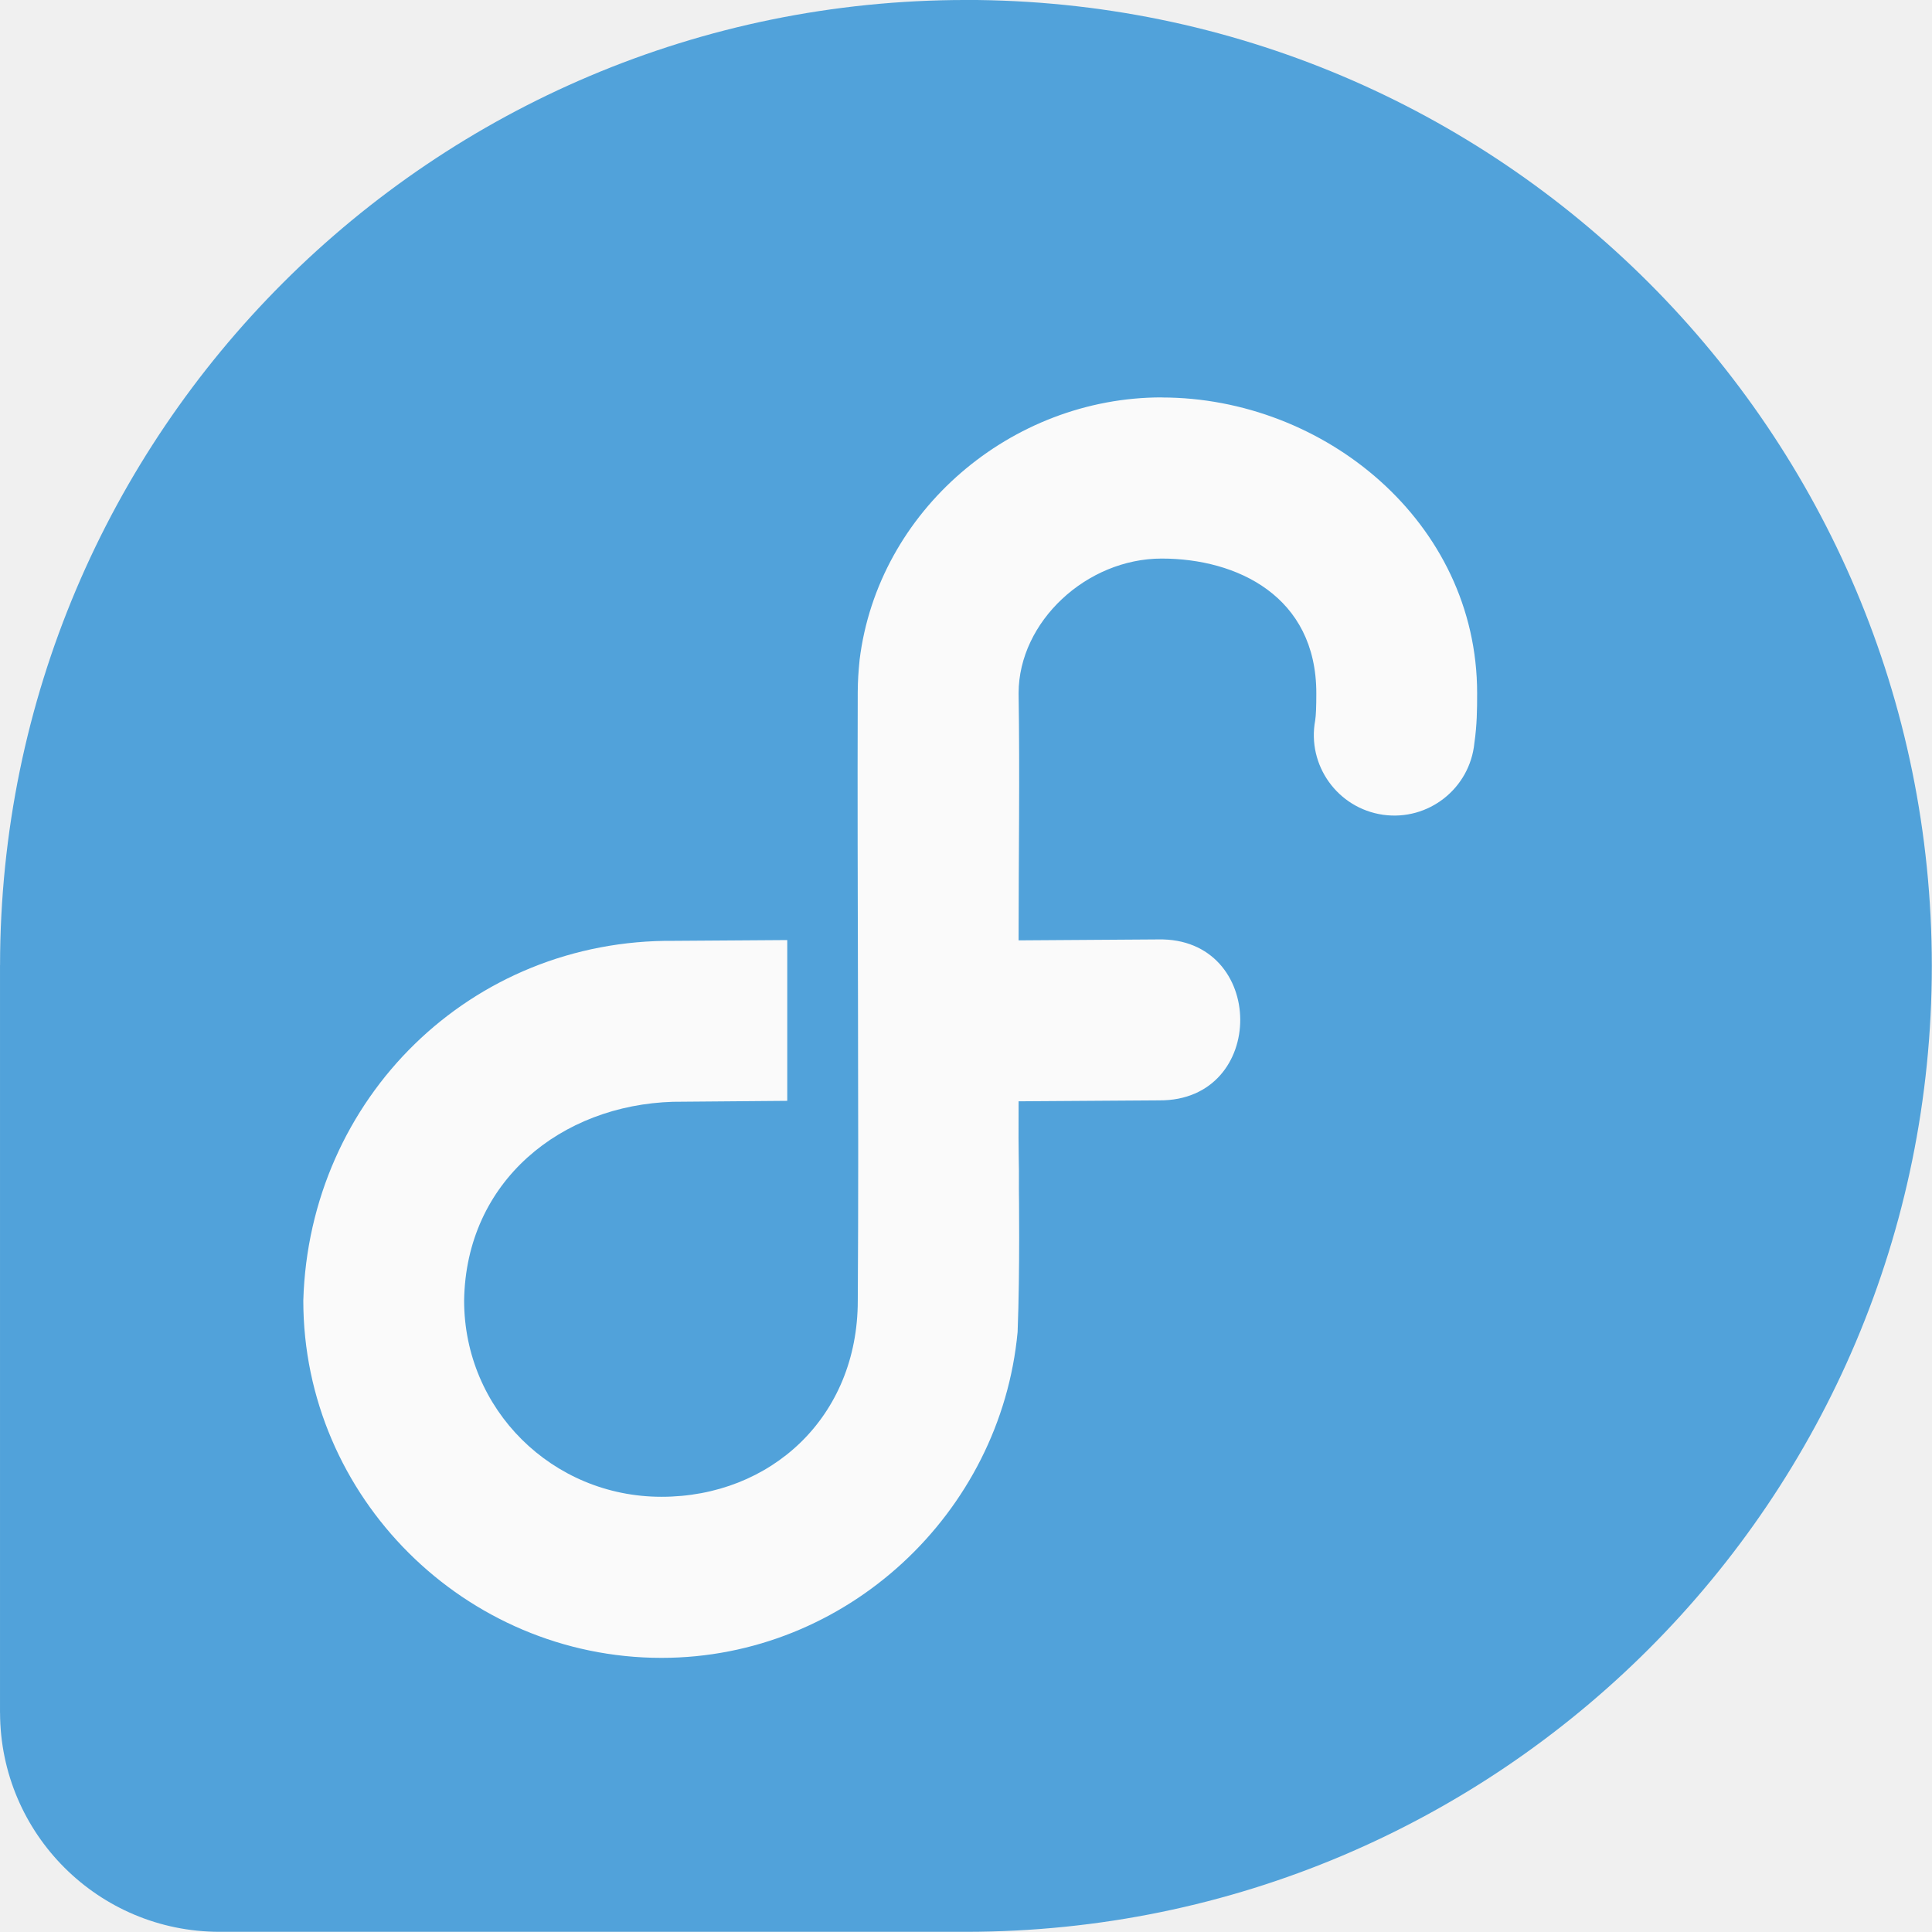
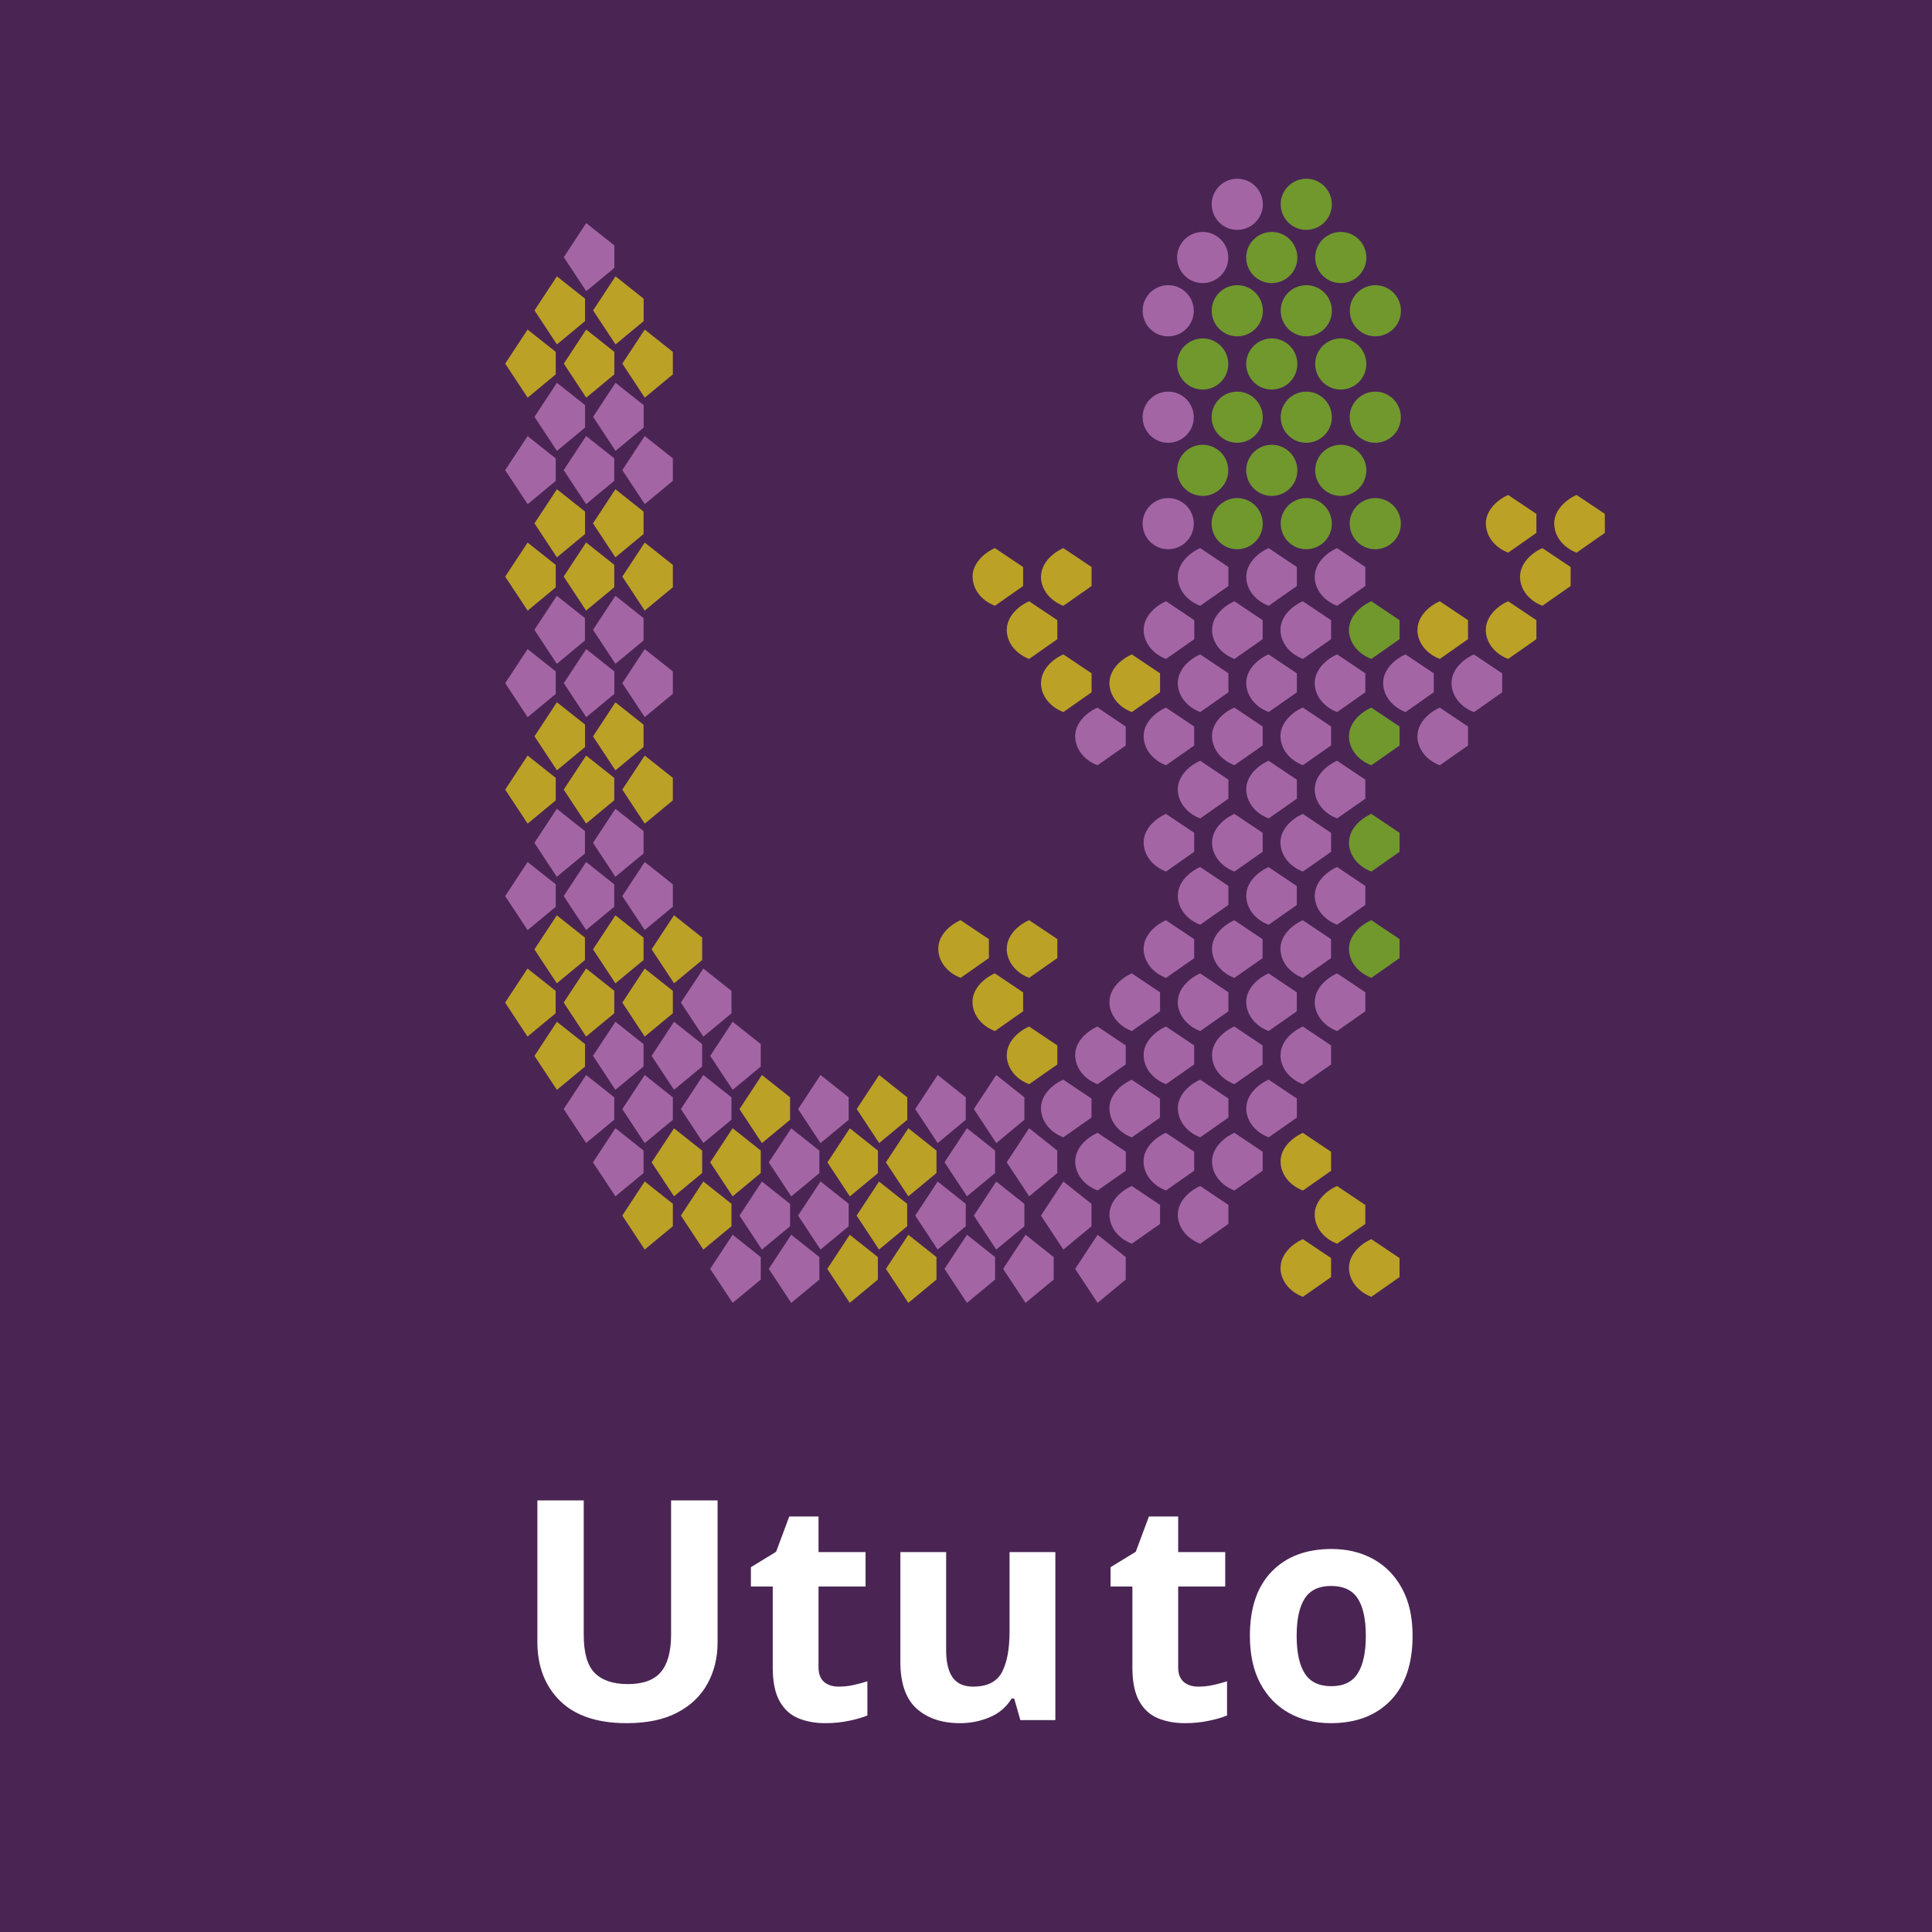
- <svg xmlns="http://www.w3.org/2000/svg" version="1.0" x="0" y="0" width="252.32" height="252.32" viewBox="0 0 252.32 252.32" xml:space="preserve" id="translucent-fedora-logo-with-radial-gradient">
-   <defs id="defs14" />
-   <g id="g211" style="stroke-width:0.675" transform="matrix(5.59623,0,0,5.596403,-147.2748,-598.1335)">
-     <path d="m 48.86,106.878 c -12.445,0 -22.534,10.083 -22.542,22.525 h -0.001 v 17.445 h 0.001 c 0.006,2.825 2.297,5.112 5.123,5.112 0.007,0 0.018,0 0.025,0 h 0.001 17.399 c 12.446,-0.007 22.534,-10.095 22.534,-22.541 0,-12.451 -10.092,-22.542 -22.542,-22.542 z" style="fill:#51a2da;fill-opacity:1;fill-rule:nonzero;stroke:none;stroke-width:0.238" id="path244" />
-     <path d="m 53.428,116.152 c -3.515,0 -6.62,2.647 -7.05,6.12 -0.029,0.291 -0.043,0.501 -0.044,0.765 -0.015,4.691 0.03,9.678 0.001,14.194 0,2.723 -2.034,4.577 -4.58,4.577 -2.551,0 -4.607,-2.037 -4.607,-4.581 0.043,-2.792 2.271,-4.56 4.878,-4.637 h 0.024 l 2.639,-0.022 v -3.752 l -2.64,0.018 c -4.743,-0.044 -8.516,3.67 -8.654,8.394 0,4.592 3.779,8.339 8.359,8.339 4.322,0 7.918,-3.38 8.311,-7.606 0.057,-1.439 0.03,-3.332 0.03,-3.332 0.007,-0.781 -0.015,-0.499 -0.007,-2.05 l 3.28,-0.022 c 2.54,0.019 2.515,-3.809 -0.025,-3.756 l -3.255,0.022 c 0,-1.925 0.03,-3.842 0,-5.771 0.004,-1.668 1.587,-3.139 3.34,-3.139 1.754,0 3.608,0.877 3.608,3.143 0,0.324 -0.008,0.512 -0.026,0.631 -0.196,1.051 0.524,2.053 1.582,2.205 1.058,0.15 2.028,-0.612 2.133,-1.676 0.061,-0.421 0.064,-0.79 0.064,-1.161 0,-3.998 -3.575,-6.901 -7.36,-6.901 z" style="fill:#fafafa;fill-opacity:1;fill-rule:nonzero;stroke:none;stroke-width:0.238" id="path246" />
+ <svg xmlns="http://www.w3.org/2000/svg" id="Capa_2" data-name="Capa 2" viewBox="0 0 215.61 215.61">
+   <defs>
+     <style>
+       .cls-1 {
+         letter-spacing: -.02em;
+       }
+ 
+       .cls-2 {
+         fill: #4a2554;
+       }
+ 
+       .cls-2, .cls-3, .cls-4, .cls-5 {
+         stroke-width: 0px;
+       }
+ 
+       .cls-3 {
+         fill: #70982d;
+       }
+ 
+       .cls-4 {
+         fill: #bba126;
+       }
+ 
+       .cls-6 {
+         letter-spacing: 0em;
+       }
+ 
+       .cls-7 {
+         fill: #fff;
+         font-family: Montserrat-ExtraBold, Montserrat;
+         font-size: 34.33px;
+         font-weight: 700;
+       }
+ 
+       .cls-5 {
+         fill: #a465a5;
+       }
+     </style>
+   </defs>
+   <g id="Capa_1-2" data-name="Capa 1">
+     <g>
+       <rect class="cls-2" width="215.61" height="215.61" />
+       <text class="cls-7" transform="translate(57.05 191.96)">
+         <tspan x="0" y="0">Utu</tspan>
+         <tspan class="cls-1" x="66.09" y="0">t</tspan>
+         <tspan class="cls-6" x="80.89" y="0">o</tspan>
+       </text>
+       <g>
+         <path class="cls-4" d="M62.15,38.44l3.14-2.6v-2.51l-3.14-2.49-2.5,3.8,2.5,3.79s0,0,0,0Z" />
+         <path class="cls-4" d="M68.69,38.44l3.14-2.6v-2.51l-3.14-2.49-2.5,3.8,2.5,3.79s0,0,0,0Z" />
+         <path class="cls-4" d="M58.88,44.38l3.14-2.6v-2.51l-3.14-2.49-2.5,3.8,2.5,3.79s0,0,0,0Z" />
+         <path class="cls-4" d="M65.42,44.38s0,0,0,0l3.14-2.6v-2.51l-3.14-2.49-2.5,3.8,2.5,3.79Z" />
+         <path class="cls-4" d="M71.95,44.38s0,0,0,0l3.14-2.6v-2.51l-3.14-2.49-2.5,3.8,2.5,3.79Z" />
+         <path class="cls-4" d="M59.65,58.41l2.5,3.79s0,0,0,0l3.14-2.6v-2.51l-3.14-2.49-2.5,3.8Z" />
+         <path class="cls-4" d="M66.18,58.41l2.5,3.79s0,0,0,0l3.14-2.6v-2.51l-3.14-2.49-2.5,3.8Z" />
+         <path class="cls-4" d="M58.88,68.15l3.14-2.6v-2.51l-3.14-2.49-2.5,3.8,2.5,3.79s0,0,0,0Z" />
+         <path class="cls-4" d="M62.91,64.35l2.5,3.79s0,0,0,0l3.14-2.6v-2.51l-3.14-2.49-2.5,3.8Z" />
+         <path class="cls-4" d="M75.09,65.55v-2.51l-3.14-2.49-2.5,3.8,2.5,3.79s0,0,0,0l3.14-2.6Z" />
+         <path class="cls-4" d="M62.15,85.97s0,0,0,0l3.14-2.6v-2.51l-3.14-2.49-2.5,3.8,2.5,3.79Z" />
+         <path class="cls-4" d="M71.82,83.38v-2.51l-3.14-2.49-2.5,3.8,2.5,3.79s0,0,0,0l3.14-2.6Z" />
+         <path class="cls-4" d="M58.88,91.92l3.14-2.6v-2.51l-3.14-2.49-2.5,3.8,2.5,3.79s0,0,0,0Z" />
+         <path class="cls-4" d="M68.55,89.32v-2.51l-3.14-2.49-2.5,3.8,2.5,3.79s0,0,0,0l3.14-2.6Z" />
+         <path class="cls-4" d="M71.95,91.92l3.14-2.6v-2.51l-3.14-2.49-2.5,3.8,2.5,3.79s0,0,0,0Z" />
+         <path class="cls-4" d="M65.28,107.15v-2.51l-3.14-2.49-2.5,3.8,2.5,3.79s0,0,0,0l3.14-2.6Z" />
+         <path class="cls-4" d="M71.82,107.15v-2.51l-3.14-2.49-2.5,3.8,2.5,3.79s0,0,0,0l3.14-2.6Z" />
+         <path class="cls-4" d="M75.22,109.74s0,0,0,0l3.14-2.6v-2.51l-3.14-2.49-2.5,3.8,2.5,3.79Z" />
+         <path class="cls-4" d="M62.01,113.09v-2.51l-3.14-2.49-2.5,3.8,2.5,3.79s0,0,0,0l3.14-2.6Z" />
+         <path class="cls-4" d="M62.91,111.89l2.5,3.79s0,0,0,0l3.14-2.6v-2.51l-3.14-2.49-2.5,3.8Z" />
+         <path class="cls-4" d="M75.09,113.09v-2.51l-3.14-2.49-2.5,3.8,2.5,3.79s0,0,0,0l3.14-2.6Z" />
+         <path class="cls-4" d="M59.65,117.84l2.5,3.79s0,0,0,0l3.14-2.6v-2.51l-3.14-2.49-2.5,3.8Z" />
+         <path class="cls-4" d="M82.53,123.78l2.5,3.79s0,0,0,0l3.14-2.6v-2.51l-3.14-2.49-2.5,3.8Z" />
+         <path class="cls-4" d="M78.36,130.92v-2.51l-3.14-2.49-2.5,3.8,2.5,3.79s0,0,0,0l3.14-2.6Z" />
+         <path class="cls-4" d="M79.26,129.72l2.5,3.79s0,0,0,0l3.14-2.6v-2.51l-3.14-2.49-2.5,3.8Z" />
+         <path class="cls-4" d="M69.45,135.66l2.5,3.79s0,0,0,0l3.14-2.6v-2.51l-3.14-2.49-2.5,3.8Z" />
+         <path class="cls-4" d="M75.99,135.66l2.5,3.79s0,0,0,0l3.14-2.6v-2.51l-3.14-2.49-2.5,3.8Z" />
+         <path class="cls-4" d="M98.11,127.57l3.14-2.6v-2.51l-3.14-2.49-2.5,3.8,2.5,3.79s0,0,0,0Z" />
+         <path class="cls-4" d="M94.84,133.52l3.14-2.6v-2.51l-3.14-2.49-2.5,3.8,2.5,3.79s0,0,0,0Z" />
+         <path class="cls-4" d="M98.87,129.72l2.5,3.79s0,0,0,0l3.14-2.6v-2.51l-3.14-2.49-2.5,3.8Z" />
+         <path class="cls-4" d="M101.24,136.86v-2.51l-3.14-2.49-2.5,3.8,2.5,3.79s0,0,0,0l3.14-2.6Z" />
+         <path class="cls-4" d="M92.33,141.61l2.5,3.79s0,0,0,0l3.14-2.6v-2.51l-3.14-2.49-2.5,3.8Z" />
+         <path class="cls-4" d="M98.87,141.61l2.5,3.79s0,0,0,0l3.14-2.6v-2.51l-3.14-2.49-2.5,3.8Z" />
+         <path class="cls-4" d="M168.3,61.67s.01,0,.02,0l3.14-2.2v-2.12l-3.15-2.11c-1.34.6-2.49,1.79-2.49,3.17,0,1.45,1.02,2.7,2.49,3.26Z" />
+         <path class="cls-4" d="M175.94,55.24c-1.34.6-2.49,1.79-2.49,3.17,0,1.45,1.02,2.7,2.49,3.26,0,0,.01,0,.02,0l3.14-2.2v-2.12l-3.15-2.11Z" />
+         <path class="cls-4" d="M111.02,67.6s.01,0,.02,0l3.14-2.2v-2.12l-3.15-2.11c-1.34.6-2.49,1.79-2.49,3.17,0,1.45,1.02,2.7,2.49,3.26Z" />
+         <path class="cls-4" d="M116.17,64.34c0,1.45,1.02,2.7,2.49,3.26,0,0,.01,0,.02,0l3.14-2.2v-2.12l-3.15-2.11c-1.34.6-2.49,1.79-2.49,3.17Z" />
+         <path class="cls-4" d="M169.63,64.34c0,1.45,1.02,2.7,2.49,3.26,0,0,.01,0,.02,0l3.14-2.2v-2.12l-3.15-2.11c-1.34.6-2.49,1.79-2.49,3.17Z" />
+         <path class="cls-4" d="M112.35,70.27c0,1.45,1.02,2.7,2.49,3.26,0,0,.01,0,.02,0l3.14-2.2v-2.12l-3.15-2.11c-1.34.6-2.49,1.79-2.49,3.17Z" />
+         <path class="cls-4" d="M158.18,70.27c0,1.45,1.02,2.7,2.49,3.26,0,0,.01,0,.02,0l3.14-2.2v-2.12l-3.15-2.11c-1.34.6-2.49,1.79-2.49,3.17Z" />
+         <path class="cls-4" d="M165.81,70.27c0,1.45,1.02,2.7,2.49,3.26,0,0,.01,0,.02,0l3.14-2.2v-2.12l-3.15-2.11c-1.34.6-2.49,1.79-2.49,3.17Z" />
+         <path class="cls-4" d="M116.17,76.2c0,1.45,1.02,2.7,2.49,3.26,0,0,.01,0,.02,0l3.14-2.2v-2.12l-3.15-2.11c-1.34.6-2.49,1.79-2.49,3.17Z" />
+         <path class="cls-4" d="M123.81,76.2c0,1.45,1.02,2.7,2.49,3.26,0,0,.01,0,.02,0l3.14-2.2v-2.12l-3.15-2.11c-1.34.6-2.49,1.79-2.49,3.17Z" />
+         <path class="cls-4" d="M110.35,104.8l-3.15-2.11c-1.34.6-2.49,1.79-2.49,3.17,0,1.45,1.02,2.7,2.49,3.26,0,0,.01,0,.02,0l3.14-2.2v-2.12Z" />
+         <path class="cls-4" d="M112.35,105.86c0,1.45,1.02,2.7,2.49,3.26,0,0,.01,0,.02,0l3.14-2.2v-2.12l-3.15-2.11c-1.34.6-2.49,1.79-2.49,3.17Z" />
+         <path class="cls-4" d="M114.17,110.74l-3.15-2.11c-1.34.6-2.49,1.79-2.49,3.17,0,1.45,1.02,2.7,2.49,3.26,0,0,.01,0,.02,0l3.14-2.2v-2.12Z" />
+         <path class="cls-4" d="M112.35,117.73c0,1.45,1.02,2.7,2.49,3.26,0,0,.01,0,.02,0l3.14-2.2v-2.12l-3.15-2.11c-1.34.6-2.49,1.79-2.49,3.17Z" />
+         <path class="cls-4" d="M145.39,132.86s.01,0,.02,0l3.14-2.2v-2.12l-3.15-2.11c-1.34.6-2.49,1.79-2.49,3.17,0,1.45,1.02,2.7,2.49,3.26Z" />
+         <path class="cls-4" d="M152.36,134.47l-3.15-2.11c-1.34.6-2.49,1.79-2.49,3.17,0,1.45,1.02,2.7,2.49,3.26,0,0,.01,0,.02,0l3.14-2.2v-2.12Z" />
+         <path class="cls-4" d="M142.9,141.46c0,1.45,1.02,2.7,2.49,3.26,0,0,.01,0,.02,0l3.14-2.2v-2.12l-3.15-2.11c-1.34.6-2.49,1.79-2.49,3.17Z" />
+         <path class="cls-4" d="M150.54,141.46c0,1.45,1.02,2.7,2.49,3.26,0,0,.01,0,.02,0l3.14-2.2v-2.12l-3.15-2.11c-1.34.6-2.49,1.79-2.49,3.17Z" />
+       </g>
+       <g>
+         <path class="cls-5" d="M65.42,32.5l3.14-2.6v-2.51l-3.14-2.49-2.5,3.8,2.5,3.79s0,0,0,0Z" />
+         <path class="cls-5" d="M62.15,50.32l3.14-2.6v-2.51l-3.14-2.49-2.5,3.8,2.5,3.79s0,0,0,0Z" />
+         <path class="cls-5" d="M68.69,50.32s0,0,0,0l3.14-2.6v-2.51l-3.14-2.49-2.5,3.8,2.5,3.79Z" />
+         <path class="cls-5" d="M58.88,56.27l3.14-2.6v-2.51l-3.14-2.49-2.5,3.8,2.5,3.79s0,0,0,0Z" />
+         <path class="cls-5" d="M62.91,52.47l2.5,3.79s0,0,0,0l3.14-2.6v-2.51l-3.14-2.49-2.5,3.8Z" />
+         <path class="cls-5" d="M71.95,56.26s0,0,0,0l3.14-2.6v-2.51l-3.14-2.49-2.5,3.8,2.5,3.79Z" />
+         <path class="cls-5" d="M65.28,71.49v-2.51l-3.14-2.49-2.5,3.8,2.5,3.79s0,0,0,0l3.14-2.6Z" />
+         <path class="cls-5" d="M71.82,71.49v-2.51l-3.14-2.49-2.5,3.8,2.5,3.79s0,0,0,0l3.14-2.6Z" />
+         <path class="cls-5" d="M58.88,80.04l3.14-2.6v-2.51l-3.14-2.49-2.5,3.8,2.5,3.79s0,0,0,0Z" />
+         <path class="cls-5" d="M65.42,80.04l3.14-2.6v-2.51l-3.14-2.49-2.5,3.8,2.5,3.79s0,0,0,0Z" />
+         <path class="cls-5" d="M75.09,74.93l-3.14-2.49-2.5,3.8,2.5,3.79s0,0,0,0l3.14-2.6v-2.51Z" />
+         <path class="cls-5" d="M65.28,95.26v-2.51l-3.14-2.49-2.5,3.8,2.5,3.79s0,0,0,0l3.14-2.6Z" />
+         <path class="cls-5" d="M71.82,95.26v-2.51l-3.14-2.49-2.5,3.8,2.5,3.79s0,0,0,0l3.14-2.6Z" />
+         <path class="cls-5" d="M56.38,100.01l2.5,3.79s0,0,0,0l3.14-2.6v-2.51l-3.14-2.49-2.5,3.8Z" />
+         <path class="cls-5" d="M68.55,101.2v-2.51l-3.14-2.49-2.5,3.8,2.5,3.79s0,0,0,0l3.14-2.6Z" />
+         <path class="cls-5" d="M75.09,101.2v-2.51l-3.14-2.49-2.5,3.8,2.5,3.79s0,0,0,0l3.14-2.6Z" />
+         <path class="cls-5" d="M78.49,115.69l3.14-2.6v-2.51l-3.14-2.49-2.5,3.8,2.5,3.79s0,0,0,0Z" />
+         <path class="cls-5" d="M71.82,119.03v-2.51l-3.14-2.49-2.5,3.8,2.5,3.79s0,0,0,0l3.14-2.6Z" />
+         <path class="cls-5" d="M78.36,119.03v-2.51l-3.14-2.49-2.5,3.8,2.5,3.79s0,0,0,0l3.14-2.6Z" />
+         <path class="cls-5" d="M81.76,121.63s0,0,0,0l3.14-2.6v-2.51l-3.14-2.49-2.5,3.8,2.5,3.79Z" />
+         <path class="cls-5" d="M68.55,124.97v-2.51l-3.14-2.49-2.5,3.8,2.5,3.79s0,0,0,0l3.14-2.6Z" />
+         <path class="cls-5" d="M69.45,123.78l2.5,3.79s0,0,0,0l3.14-2.6v-2.51l-3.14-2.49-2.5,3.8Z" />
+         <path class="cls-5" d="M81.63,124.97v-2.51l-3.14-2.49-2.5,3.8,2.5,3.79s0,0,0,0l3.14-2.6Z" />
+         <path class="cls-5" d="M66.18,129.72l2.5,3.79s0,0,0,0l3.14-2.6v-2.51l-3.14-2.49-2.5,3.8Z" />
+         <path class="cls-5" d="M89.07,123.78l2.5,3.79s0,0,0,0l3.14-2.6v-2.51l-3.14-2.49-2.5,3.8Z" />
+         <path class="cls-5" d="M88.3,133.52l3.14-2.6v-2.51l-3.14-2.49-2.5,3.8,2.5,3.79s0,0,0,0Z" />
+         <path class="cls-5" d="M88.17,136.86v-2.51l-3.14-2.49-2.5,3.8,2.5,3.79s0,0,0,0l3.14-2.6Z" />
+         <path class="cls-5" d="M89.07,135.66l2.5,3.79s0,0,0,0l3.14-2.6v-2.51l-3.14-2.49-2.5,3.8Z" />
+         <path class="cls-5" d="M79.26,141.61l2.5,3.79s0,0,0,0l3.14-2.6v-2.51l-3.14-2.49-2.5,3.8Z" />
+         <path class="cls-5" d="M85.8,141.61l2.5,3.79s0,0,0,0l3.14-2.6v-2.51l-3.14-2.49-2.5,3.8Z" />
+         <path class="cls-5" d="M104.64,127.57l3.14-2.6v-2.51l-3.14-2.49-2.5,3.8,2.5,3.79s0,0,0,0Z" />
+         <path class="cls-5" d="M111.18,127.57l3.14-2.6v-2.51l-3.14-2.49-2.5,3.8,2.5,3.79s0,0,0,0Z" />
+         <path class="cls-5" d="M107.91,133.51s0,0,0,0l3.14-2.6v-2.51l-3.14-2.49-2.5,3.8,2.5,3.79Z" />
+         <path class="cls-5" d="M114.85,133.51s0,0,0,0l3.14-2.6v-2.51l-3.14-2.49-2.5,3.8,2.5,3.79Z" />
+         <path class="cls-5" d="M107.78,136.86v-2.51l-3.14-2.49-2.5,3.8,2.5,3.79s0,0,0,0l3.14-2.6Z" />
+         <path class="cls-5" d="M114.32,136.86v-2.51l-3.14-2.49-2.5,3.8,2.5,3.79s0,0,0,0l3.14-2.6Z" />
+         <path class="cls-5" d="M121.81,136.86v-2.51l-3.14-2.49-2.5,3.8,2.5,3.79s0,0,0,0l3.14-2.6Z" />
+         <path class="cls-5" d="M105.41,141.61l2.5,3.79s0,0,0,0l3.14-2.6v-2.51l-3.14-2.49-2.5,3.8Z" />
+         <path class="cls-5" d="M111.95,141.61l2.5,3.79s0,0,0,0l3.14-2.6v-2.51l-3.14-2.49-2.5,3.8Z" />
+         <path class="cls-5" d="M119.99,141.61l2.5,3.79s0,0,0,0l3.14-2.6v-2.51l-3.14-2.49-2.5,3.8Z" />
+         <path class="cls-5" d="M131.44,64.34c0,1.45,1.02,2.7,2.49,3.26,0,0,.01,0,.02,0l3.14-2.2v-2.12l-3.15-2.11c-1.34.6-2.49,1.79-2.49,3.17Z" />
+         <path class="cls-5" d="M139.08,64.34c0,1.45,1.02,2.7,2.49,3.26,0,0,.01,0,.02,0l3.14-2.2v-2.12l-3.15-2.11c-1.34.6-2.49,1.79-2.49,3.17Z" />
+         <path class="cls-5" d="M146.72,64.34c0,1.45,1.02,2.7,2.49,3.26,0,0,.01,0,.02,0l3.14-2.2v-2.12l-3.15-2.11c-1.34.6-2.49,1.79-2.49,3.17Z" />
+         <path class="cls-5" d="M127.63,70.27c0,1.45,1.02,2.7,2.49,3.26,0,0,.01,0,.02,0l3.14-2.2v-2.12l-3.15-2.11c-1.34.6-2.49,1.79-2.49,3.17Z" />
+         <path class="cls-5" d="M135.26,70.27c0,1.45,1.02,2.7,2.49,3.26,0,0,.01,0,.02,0l3.14-2.2v-2.12l-3.15-2.11c-1.34.6-2.49,1.79-2.49,3.17Z" />
+         <path class="cls-5" d="M148.54,69.21l-3.15-2.11c-1.34.6-2.49,1.79-2.49,3.17,0,1.45,1.02,2.7,2.49,3.26,0,0,.01,0,.02,0l3.14-2.2v-2.12Z" />
+         <path class="cls-5" d="M131.44,76.2c0,1.45,1.02,2.7,2.49,3.26,0,0,.01,0,.02,0l3.14-2.2v-2.12l-3.15-2.11c-1.34.6-2.49,1.79-2.49,3.17Z" />
+         <path class="cls-5" d="M144.72,75.14l-3.15-2.11c-1.34.6-2.49,1.79-2.49,3.17,0,1.45,1.02,2.7,2.49,3.26,0,0,.01,0,.02,0l3.14-2.2v-2.12Z" />
+         <path class="cls-5" d="M146.72,76.2c0,1.45,1.02,2.7,2.49,3.26,0,0,.01,0,.02,0l3.14-2.2v-2.12l-3.15-2.11c-1.34.6-2.49,1.79-2.49,3.17Z" />
+         <path class="cls-5" d="M160,75.14l-3.15-2.11c-1.34.6-2.49,1.79-2.49,3.17,0,1.45,1.02,2.7,2.49,3.26,0,0,.01,0,.02,0l3.14-2.2v-2.12Z" />
+         <path class="cls-5" d="M164.48,73.04c-1.34.6-2.49,1.79-2.49,3.17,0,1.45,1.02,2.7,2.49,3.26,0,0,.01,0,.02,0l3.14-2.2v-2.12l-3.15-2.11Z" />
+         <path class="cls-5" d="M122.47,85.4s.01,0,.02,0l3.14-2.2v-2.12l-3.15-2.11c-1.34.6-2.49,1.79-2.49,3.17,0,1.45,1.02,2.7,2.49,3.26Z" />
+         <path class="cls-5" d="M130.11,85.4s.01,0,.02,0l3.14-2.2v-2.12l-3.15-2.11c-1.34.6-2.49,1.79-2.49,3.17,0,1.45,1.02,2.7,2.49,3.26Z" />
+         <path class="cls-5" d="M140.9,81.07l-3.15-2.11c-1.34.6-2.49,1.79-2.49,3.17,0,1.45,1.02,2.7,2.49,3.26,0,0,.01,0,.02,0l3.14-2.2v-2.12Z" />
+         <path class="cls-5" d="M148.54,81.07l-3.15-2.11c-1.34.6-2.49,1.79-2.49,3.17,0,1.45,1.02,2.7,2.49,3.26,0,0,.01,0,.02,0l3.14-2.2v-2.12Z" />
+         <path class="cls-5" d="M158.18,82.14c0,1.45,1.02,2.7,2.49,3.26,0,0,.01,0,.02,0l3.14-2.2v-2.12l-3.15-2.11c-1.34.6-2.49,1.79-2.49,3.17Z" />
+         <path class="cls-5" d="M131.44,88.07c0,1.45,1.02,2.7,2.49,3.26,0,0,.01,0,.02,0l3.14-2.2v-2.12l-3.15-2.11c-1.34.6-2.49,1.79-2.49,3.17Z" />
+         <path class="cls-5" d="M144.72,87.01l-3.15-2.11c-1.34.6-2.49,1.79-2.49,3.17,0,1.45,1.02,2.7,2.49,3.26,0,0,.01,0,.02,0l3.14-2.2v-2.12Z" />
+         <path class="cls-5" d="M146.72,88.07c0,1.45,1.02,2.7,2.49,3.26,0,0,.01,0,.02,0l3.14-2.2v-2.12l-3.15-2.11c-1.34.6-2.49,1.79-2.49,3.17Z" />
+         <path class="cls-5" d="M130.11,97.26s.01,0,.02,0l3.14-2.2v-2.12l-3.15-2.11c-1.34.6-2.49,1.79-2.49,3.17,0,1.45,1.02,2.7,2.49,3.26Z" />
+         <path class="cls-5" d="M135.26,94c0,1.45,1.02,2.7,2.49,3.26,0,0,.01,0,.02,0l3.14-2.2v-2.12l-3.15-2.11c-1.34.6-2.49,1.79-2.49,3.17Z" />
+         <path class="cls-5" d="M148.54,92.94l-3.15-2.11c-1.34.6-2.49,1.79-2.49,3.17,0,1.45,1.02,2.7,2.49,3.26,0,0,.01,0,.02,0l3.14-2.2v-2.12Z" />
+         <path class="cls-5" d="M131.44,99.93c0,1.45,1.02,2.7,2.49,3.26,0,0,.01,0,.02,0l3.14-2.2v-2.12l-3.15-2.11c-1.34.6-2.49,1.79-2.49,3.17Z" />
+         <path class="cls-5" d="M141.58,103.2l3.14-2.2v-2.12l-3.15-2.11c-1.34.6-2.49,1.79-2.49,3.17,0,1.45,1.02,2.7,2.49,3.26,0,0,.01,0,.02,0Z" />
+         <path class="cls-5" d="M146.72,99.93c0,1.45,1.02,2.7,2.49,3.26,0,0,.01,0,.02,0l3.14-2.2v-2.12l-3.15-2.11c-1.34.6-2.49,1.79-2.49,3.17Z" />
+         <path class="cls-5" d="M130.11,109.13s.01,0,.02,0l3.14-2.2v-2.12l-3.15-2.11c-1.34.6-2.49,1.79-2.49,3.17,0,1.45,1.02,2.7,2.49,3.26Z" />
+         <path class="cls-5" d="M137.76,109.13l3.14-2.2v-2.12l-3.15-2.11c-1.34.6-2.49,1.79-2.49,3.17,0,1.45,1.02,2.7,2.49,3.26,0,0,.01,0,.02,0Z" />
+         <path class="cls-5" d="M145.4,109.13l3.14-2.2v-2.12l-3.15-2.11c-1.34.6-2.49,1.79-2.49,3.17,0,1.45,1.02,2.7,2.49,3.26,0,0,.01,0,.02,0Z" />
+         <path class="cls-5" d="M123.81,111.8c0,1.45,1.02,2.7,2.49,3.26,0,0,.01,0,.02,0l3.14-2.2v-2.12l-3.15-2.11c-1.34.6-2.49,1.79-2.49,3.17Z" />
+         <path class="cls-5" d="M131.44,111.8c0,1.45,1.02,2.7,2.49,3.26,0,0,.01,0,.02,0l3.14-2.2v-2.12l-3.15-2.11c-1.34.6-2.49,1.79-2.49,3.17Z" />
+         <path class="cls-5" d="M141.58,115.06l3.14-2.2v-2.12l-3.15-2.11c-1.34.6-2.49,1.79-2.49,3.17,0,1.45,1.02,2.7,2.49,3.26,0,0,.01,0,.02,0Z" />
+         <path class="cls-5" d="M146.72,111.8c0,1.45,1.02,2.7,2.49,3.26,0,0,.01,0,.02,0l3.14-2.2v-2.12l-3.15-2.11c-1.34.6-2.49,1.79-2.49,3.17Z" />
+         <path class="cls-5" d="M122.47,120.99s.01,0,.02,0l3.14-2.2v-2.12l-3.15-2.11c-1.34.6-2.49,1.79-2.49,3.17,0,1.45,1.02,2.7,2.49,3.26Z" />
+         <path class="cls-5" d="M130.13,120.99l3.14-2.2v-2.12l-3.15-2.11c-1.34.6-2.49,1.79-2.49,3.17,0,1.45,1.02,2.7,2.49,3.26,0,0,.01,0,.02,0Z" />
+         <path class="cls-5" d="M137.76,120.99l3.14-2.2v-2.12l-3.15-2.11c-1.34.6-2.49,1.79-2.49,3.17,0,1.45,1.02,2.7,2.49,3.26,0,0,.01,0,.02,0Z" />
+         <path class="cls-5" d="M142.9,117.73c0,1.45,1.02,2.7,2.49,3.26,0,0,.01,0,.02,0l3.14-2.2v-2.12l-3.15-2.11c-1.34.6-2.49,1.79-2.49,3.17Z" />
+         <path class="cls-5" d="M118.65,126.92s.01,0,.02,0l3.14-2.2v-2.12l-3.15-2.11c-1.34.6-2.49,1.79-2.49,3.17,0,1.45,1.02,2.7,2.49,3.26Z" />
+         <path class="cls-5" d="M126.31,126.93l3.14-2.2v-2.12l-3.15-2.11c-1.34.6-2.49,1.79-2.49,3.17,0,1.45,1.02,2.7,2.49,3.26,0,0,.01,0,.02,0Z" />
+         <path class="cls-5" d="M133.93,126.92s.01,0,.02,0l3.14-2.2v-2.12l-3.15-2.11c-1.34.6-2.49,1.79-2.49,3.17,0,1.45,1.02,2.7,2.49,3.26Z" />
+         <path class="cls-5" d="M139.08,123.66c0,1.45,1.02,2.7,2.49,3.26,0,0,.01,0,.02,0l3.14-2.2v-2.12l-3.15-2.11c-1.34.6-2.49,1.79-2.49,3.17Z" />
+         <path class="cls-5" d="M119.99,129.59c0,1.45,1.02,2.7,2.49,3.26,0,0,.01,0,.02,0l3.14-2.2v-2.12l-3.15-2.11c-1.34.6-2.49,1.79-2.49,3.17Z" />
+         <path class="cls-5" d="M133.26,128.53l-3.15-2.11c-1.34.6-2.49,1.79-2.49,3.17,0,1.45,1.02,2.7,2.49,3.26,0,0,.01,0,.02,0l3.14-2.2v-2.12Z" />
+         <path class="cls-5" d="M135.26,129.59c0,1.45,1.02,2.7,2.49,3.26,0,0,.01,0,.02,0l3.14-2.2v-2.12l-3.15-2.11c-1.34.6-2.49,1.79-2.49,3.17Z" />
+         <path class="cls-5" d="M123.81,135.53c0,1.45,1.02,2.7,2.49,3.26,0,0,.01,0,.02,0l3.14-2.2v-2.12l-3.15-2.11c-1.34.6-2.49,1.79-2.49,3.17Z" />
+         <path class="cls-5" d="M131.44,135.53c0,1.45,1.02,2.7,2.49,3.26,0,0,.01,0,.02,0l3.14-2.2v-2.12l-3.15-2.11c-1.34.6-2.49,1.79-2.49,3.17Z" />
+         <path class="cls-5" d="M136.65,25.27c1.36.79,3.11.32,3.9-1.04.79-1.36.32-3.11-1.04-3.9-1.36-.79-3.11-.32-3.9,1.04-.79,1.36-.32,3.11,1.04,3.9Z" />
+         <path class="cls-5" d="M132.79,31.21c1.36.79,3.11.32,3.9-1.04.79-1.36.32-3.11-1.04-3.9-1.36-.79-3.11-.32-3.9,1.04-.79,1.36-.32,3.11,1.04,3.9Z" />
+         <path class="cls-5" d="M128.94,37.15c1.36.79,3.11.32,3.9-1.04.79-1.36.32-3.11-1.04-3.9-1.36-.79-3.11-.32-3.9,1.04-.79,1.36-.32,3.11,1.04,3.9Z" />
+         <path class="cls-5" d="M128.94,49.03c1.36.79,3.11.32,3.9-1.04.79-1.36.32-3.11-1.04-3.9-1.36-.79-3.11-.32-3.9,1.04-.79,1.36-.32,3.11,1.04,3.9Z" />
+         <path class="cls-5" d="M128.94,60.91c1.36.79,3.11.32,3.9-1.04.79-1.36.32-3.11-1.04-3.9-1.36-.79-3.11-.32-3.9,1.04-.79,1.36-.32,3.11,1.04,3.9Z" />
+       </g>
+       <g>
+         <path class="cls-3" d="M150.54,70.27c0,1.45,1.02,2.7,2.49,3.26,0,0,.01,0,.02,0l3.14-2.2v-2.12l-3.15-2.11c-1.34.6-2.49,1.79-2.49,3.17Z" />
+         <path class="cls-3" d="M150.54,82.14c0,1.45,1.02,2.7,2.49,3.26,0,0,.01,0,.02,0l3.14-2.2v-2.12l-3.15-2.11c-1.34.6-2.49,1.79-2.49,3.17Z" />
+         <path class="cls-3" d="M150.54,94c0,1.45,1.02,2.7,2.49,3.26,0,0,.01,0,.02,0l3.14-2.2v-2.12l-3.15-2.11c-1.34.6-2.49,1.79-2.49,3.17Z" />
+         <path class="cls-3" d="M150.54,105.86c0,1.45,1.02,2.7,2.49,3.26,0,0,.01,0,.02,0l3.14-2.2v-2.12l-3.15-2.11c-1.34.6-2.49,1.79-2.49,3.17Z" />
+         <path class="cls-3" d="M144.35,25.27c1.36.79,3.11.32,3.9-1.04.79-1.36.32-3.11-1.04-3.9-1.36-.79-3.11-.32-3.9,1.04-.79,1.36-.32,3.11,1.04,3.9Z" />
+         <path class="cls-3" d="M140.5,31.21c1.36.79,3.11.32,3.9-1.04.79-1.36.32-3.11-1.04-3.9-1.36-.79-3.11-.32-3.9,1.04-.79,1.36-.32,3.11,1.04,3.9Z" />
+         <path class="cls-3" d="M147.16,27.31c-.79,1.36-.32,3.11,1.04,3.9s3.11.32,3.9-1.04c.79-1.36.32-3.11-1.04-3.9-1.36-.79-3.11-.32-3.9,1.04Z" />
+         <path class="cls-3" d="M136.65,37.15c1.36.79,3.11.32,3.9-1.04.79-1.36.32-3.11-1.04-3.9-1.36-.79-3.11-.32-3.9,1.04-.79,1.36-.32,3.11,1.04,3.9Z" />
+         <path class="cls-3" d="M144.35,37.15c1.36.79,3.11.32,3.9-1.04.79-1.36.32-3.11-1.04-3.9-1.36-.79-3.11-.32-3.9,1.04-.79,1.36-.32,3.11,1.04,3.9Z" />
+         <path class="cls-3" d="M151.02,33.25c-.79,1.36-.32,3.11,1.04,3.9s3.11.32,3.9-1.04c.79-1.36.32-3.11-1.04-3.9-1.36-.79-3.11-.32-3.9,1.04Z" />
+         <path class="cls-3" d="M132.79,43.09c1.36.79,3.11.32,3.9-1.04.79-1.36.32-3.11-1.04-3.9-1.36-.79-3.11-.32-3.9,1.04-.79,1.36-.32,3.11,1.04,3.9Z" />
+         <path class="cls-3" d="M144.4,42.05c.79-1.36.32-3.11-1.04-3.9-1.36-.79-3.11-.32-3.9,1.04-.79,1.36-.32,3.11,1.04,3.9s3.11.32,3.9-1.04Z" />
+         <path class="cls-3" d="M152.1,42.05c.79-1.36.32-3.11-1.04-3.9-1.36-.79-3.11-.32-3.9,1.04-.79,1.36-.32,3.11,1.04,3.9s3.11.32,3.9-1.04Z" />
+         <path class="cls-3" d="M139.5,44.09c-1.36-.79-3.11-.32-3.9,1.04-.79,1.36-.32,3.11,1.04,3.9s3.11.32,3.9-1.04c.79-1.36.32-3.11-1.04-3.9Z" />
+         <path class="cls-3" d="M144.35,49.03c1.36.79,3.11.32,3.9-1.04.79-1.36.32-3.11-1.04-3.9-1.36-.79-3.11-.32-3.9,1.04-.79,1.36-.32,3.11,1.04,3.9Z" />
+         <path class="cls-3" d="M154.91,44.09c-1.36-.79-3.11-.32-3.9,1.04-.79,1.36-.32,3.11,1.04,3.9s3.11.32,3.9-1.04c.79-1.36.32-3.11-1.04-3.9Z" />
+         <path class="cls-3" d="M136.69,53.92c.79-1.36.32-3.11-1.04-3.9-1.36-.79-3.11-.32-3.9,1.04-.79,1.36-.32,3.11,1.04,3.9s3.11.32,3.9-1.04Z" />
+         <path class="cls-3" d="M144.4,53.92c.79-1.36.32-3.11-1.04-3.9-1.36-.79-3.11-.32-3.9,1.04-.79,1.36-.32,3.11,1.04,3.9s3.11.32,3.9-1.04Z" />
+         <path class="cls-3" d="M152.1,53.92c.79-1.36.32-3.11-1.04-3.9-1.36-.79-3.11-.32-3.9,1.04-.79,1.36-.32,3.11,1.04,3.9s3.11.32,3.9-1.04Z" />
+         <path class="cls-3" d="M139.5,55.97c-1.36-.79-3.11-.32-3.9,1.04-.79,1.36-.32,3.11,1.04,3.9s3.11.32,3.9-1.04c.79-1.36.32-3.11-1.04-3.9Z" />
+         <path class="cls-3" d="M147.21,55.97c-1.36-.79-3.11-.32-3.9,1.04-.79,1.36-.32,3.11,1.04,3.9s3.11.32,3.9-1.04c.79-1.36.32-3.11-1.04-3.9Z" />
+         <path class="cls-3" d="M154.91,55.97c-1.36-.79-3.11-.32-3.9,1.04-.79,1.36-.32,3.11,1.04,3.9s3.11.32,3.9-1.04c.79-1.36.32-3.11-1.04-3.9Z" />
+       </g>
+     </g>
  </g>
</svg>
